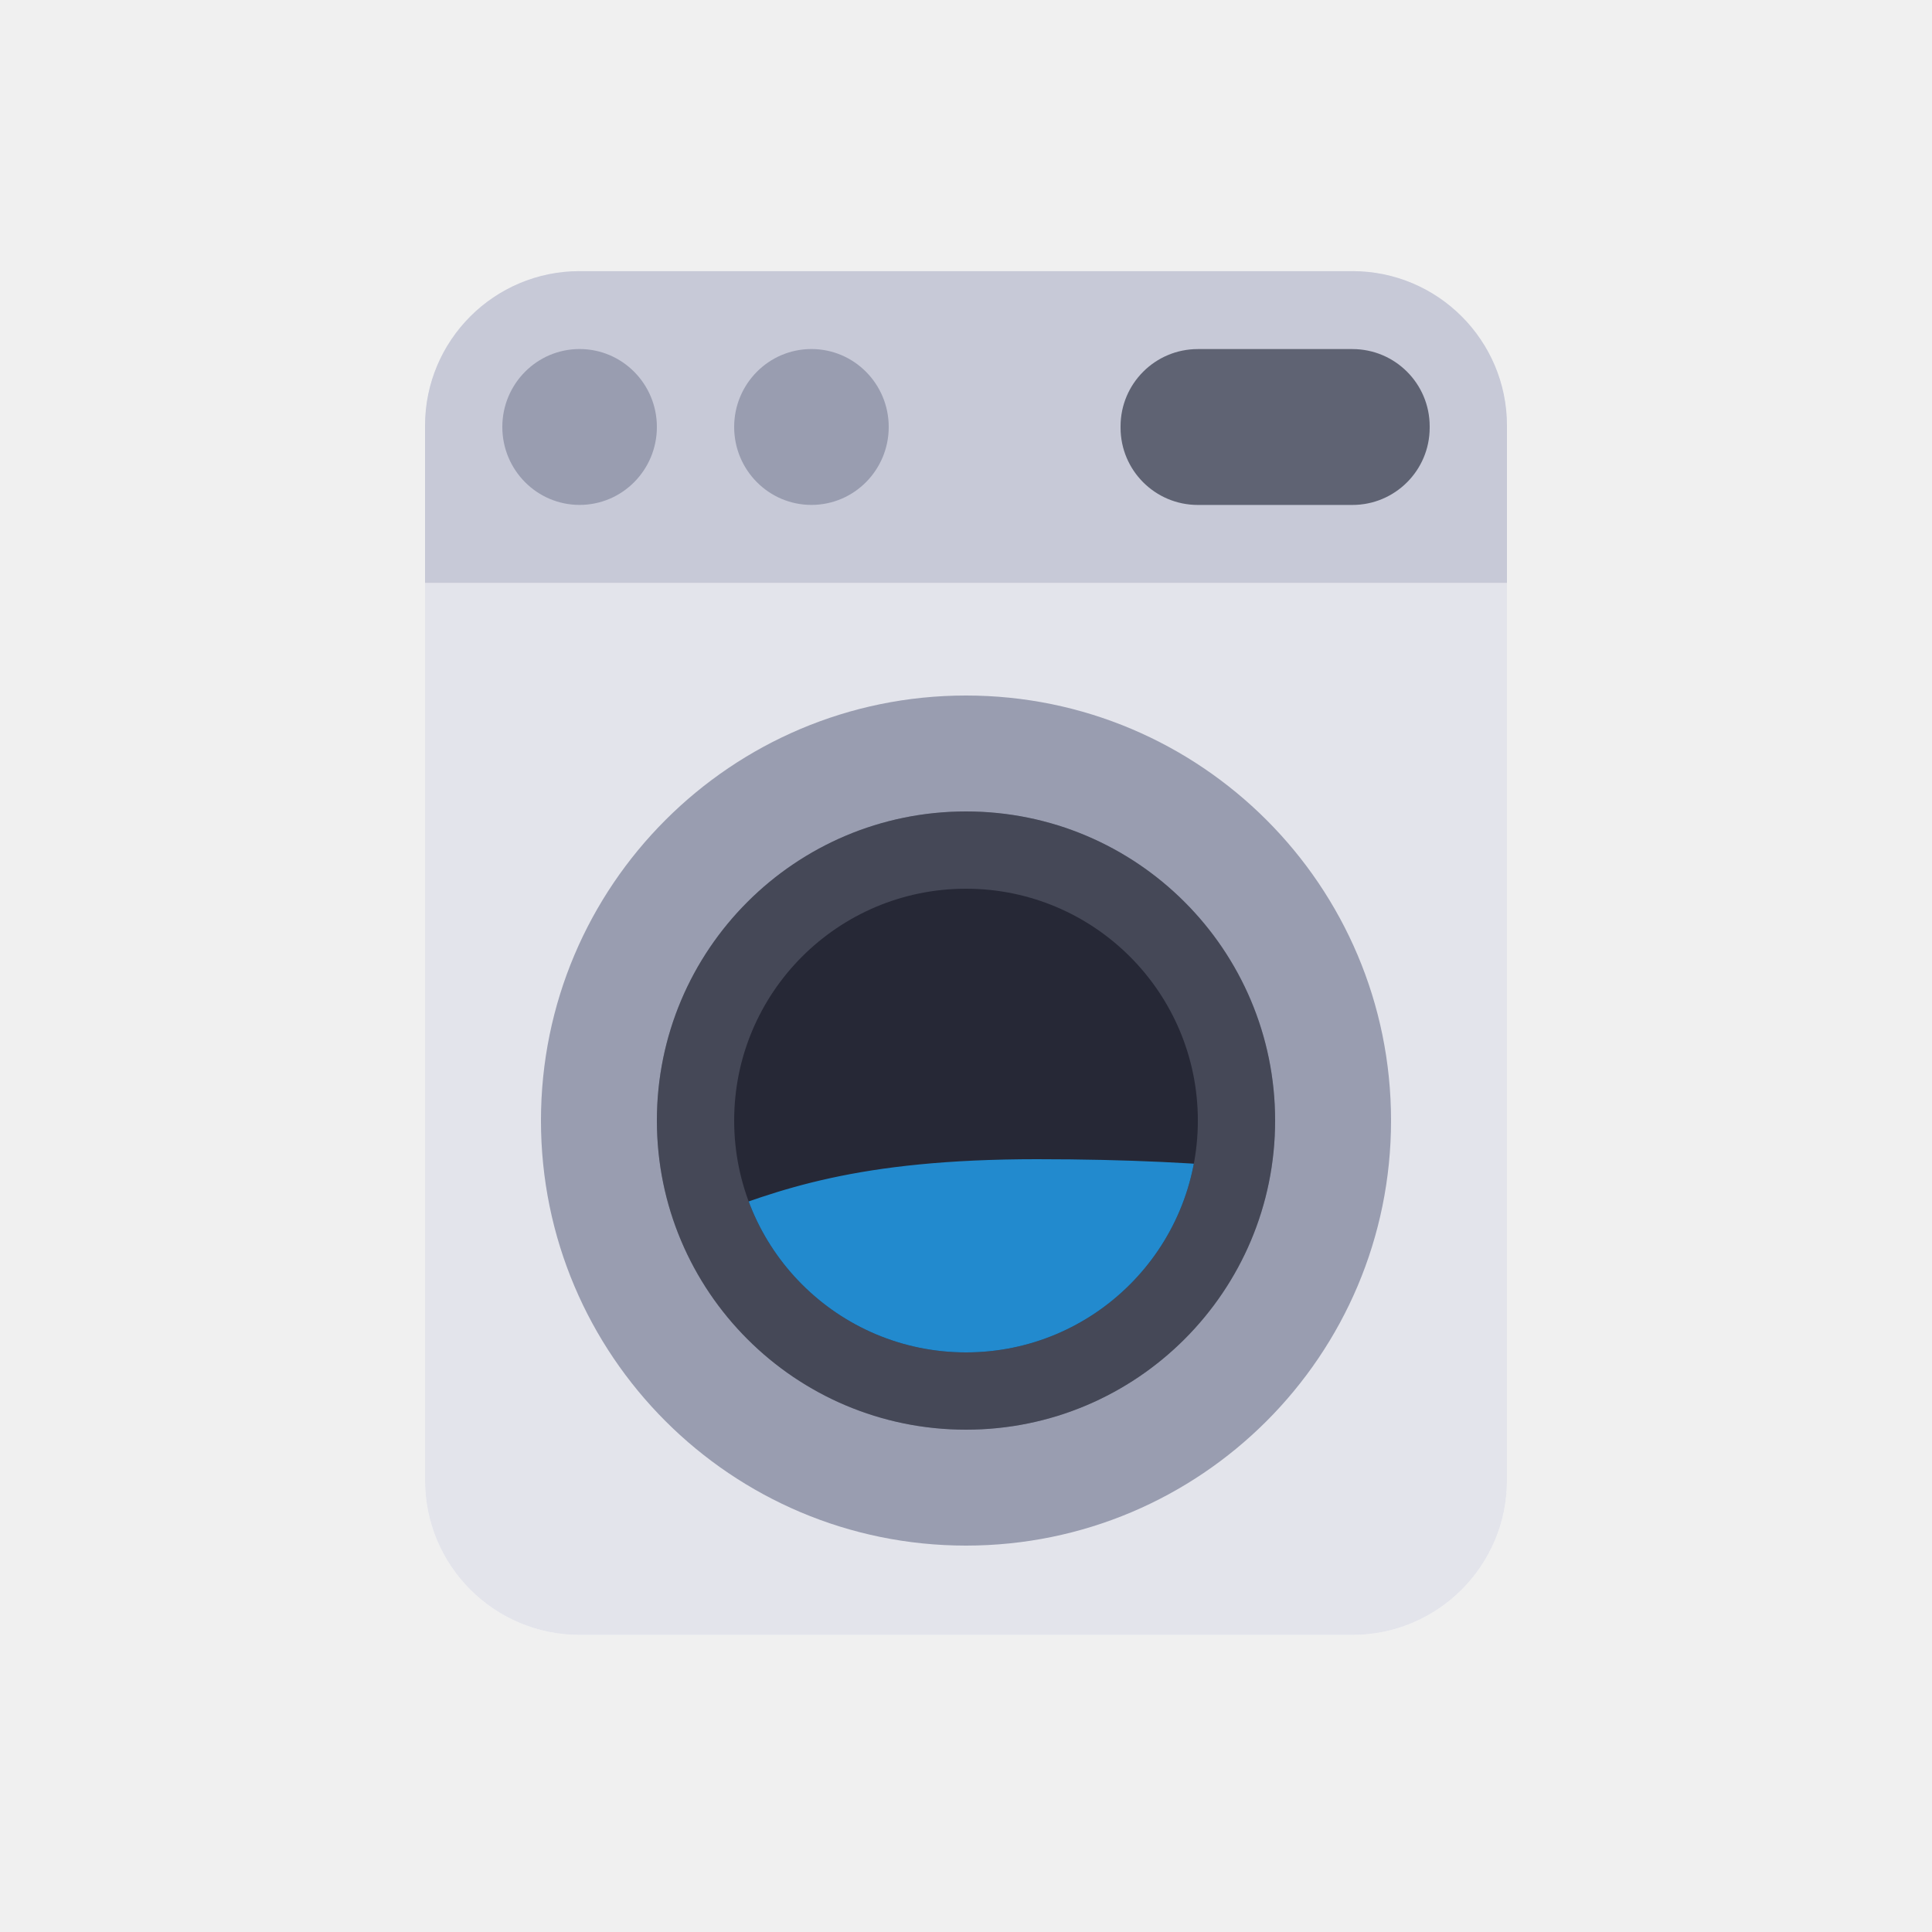
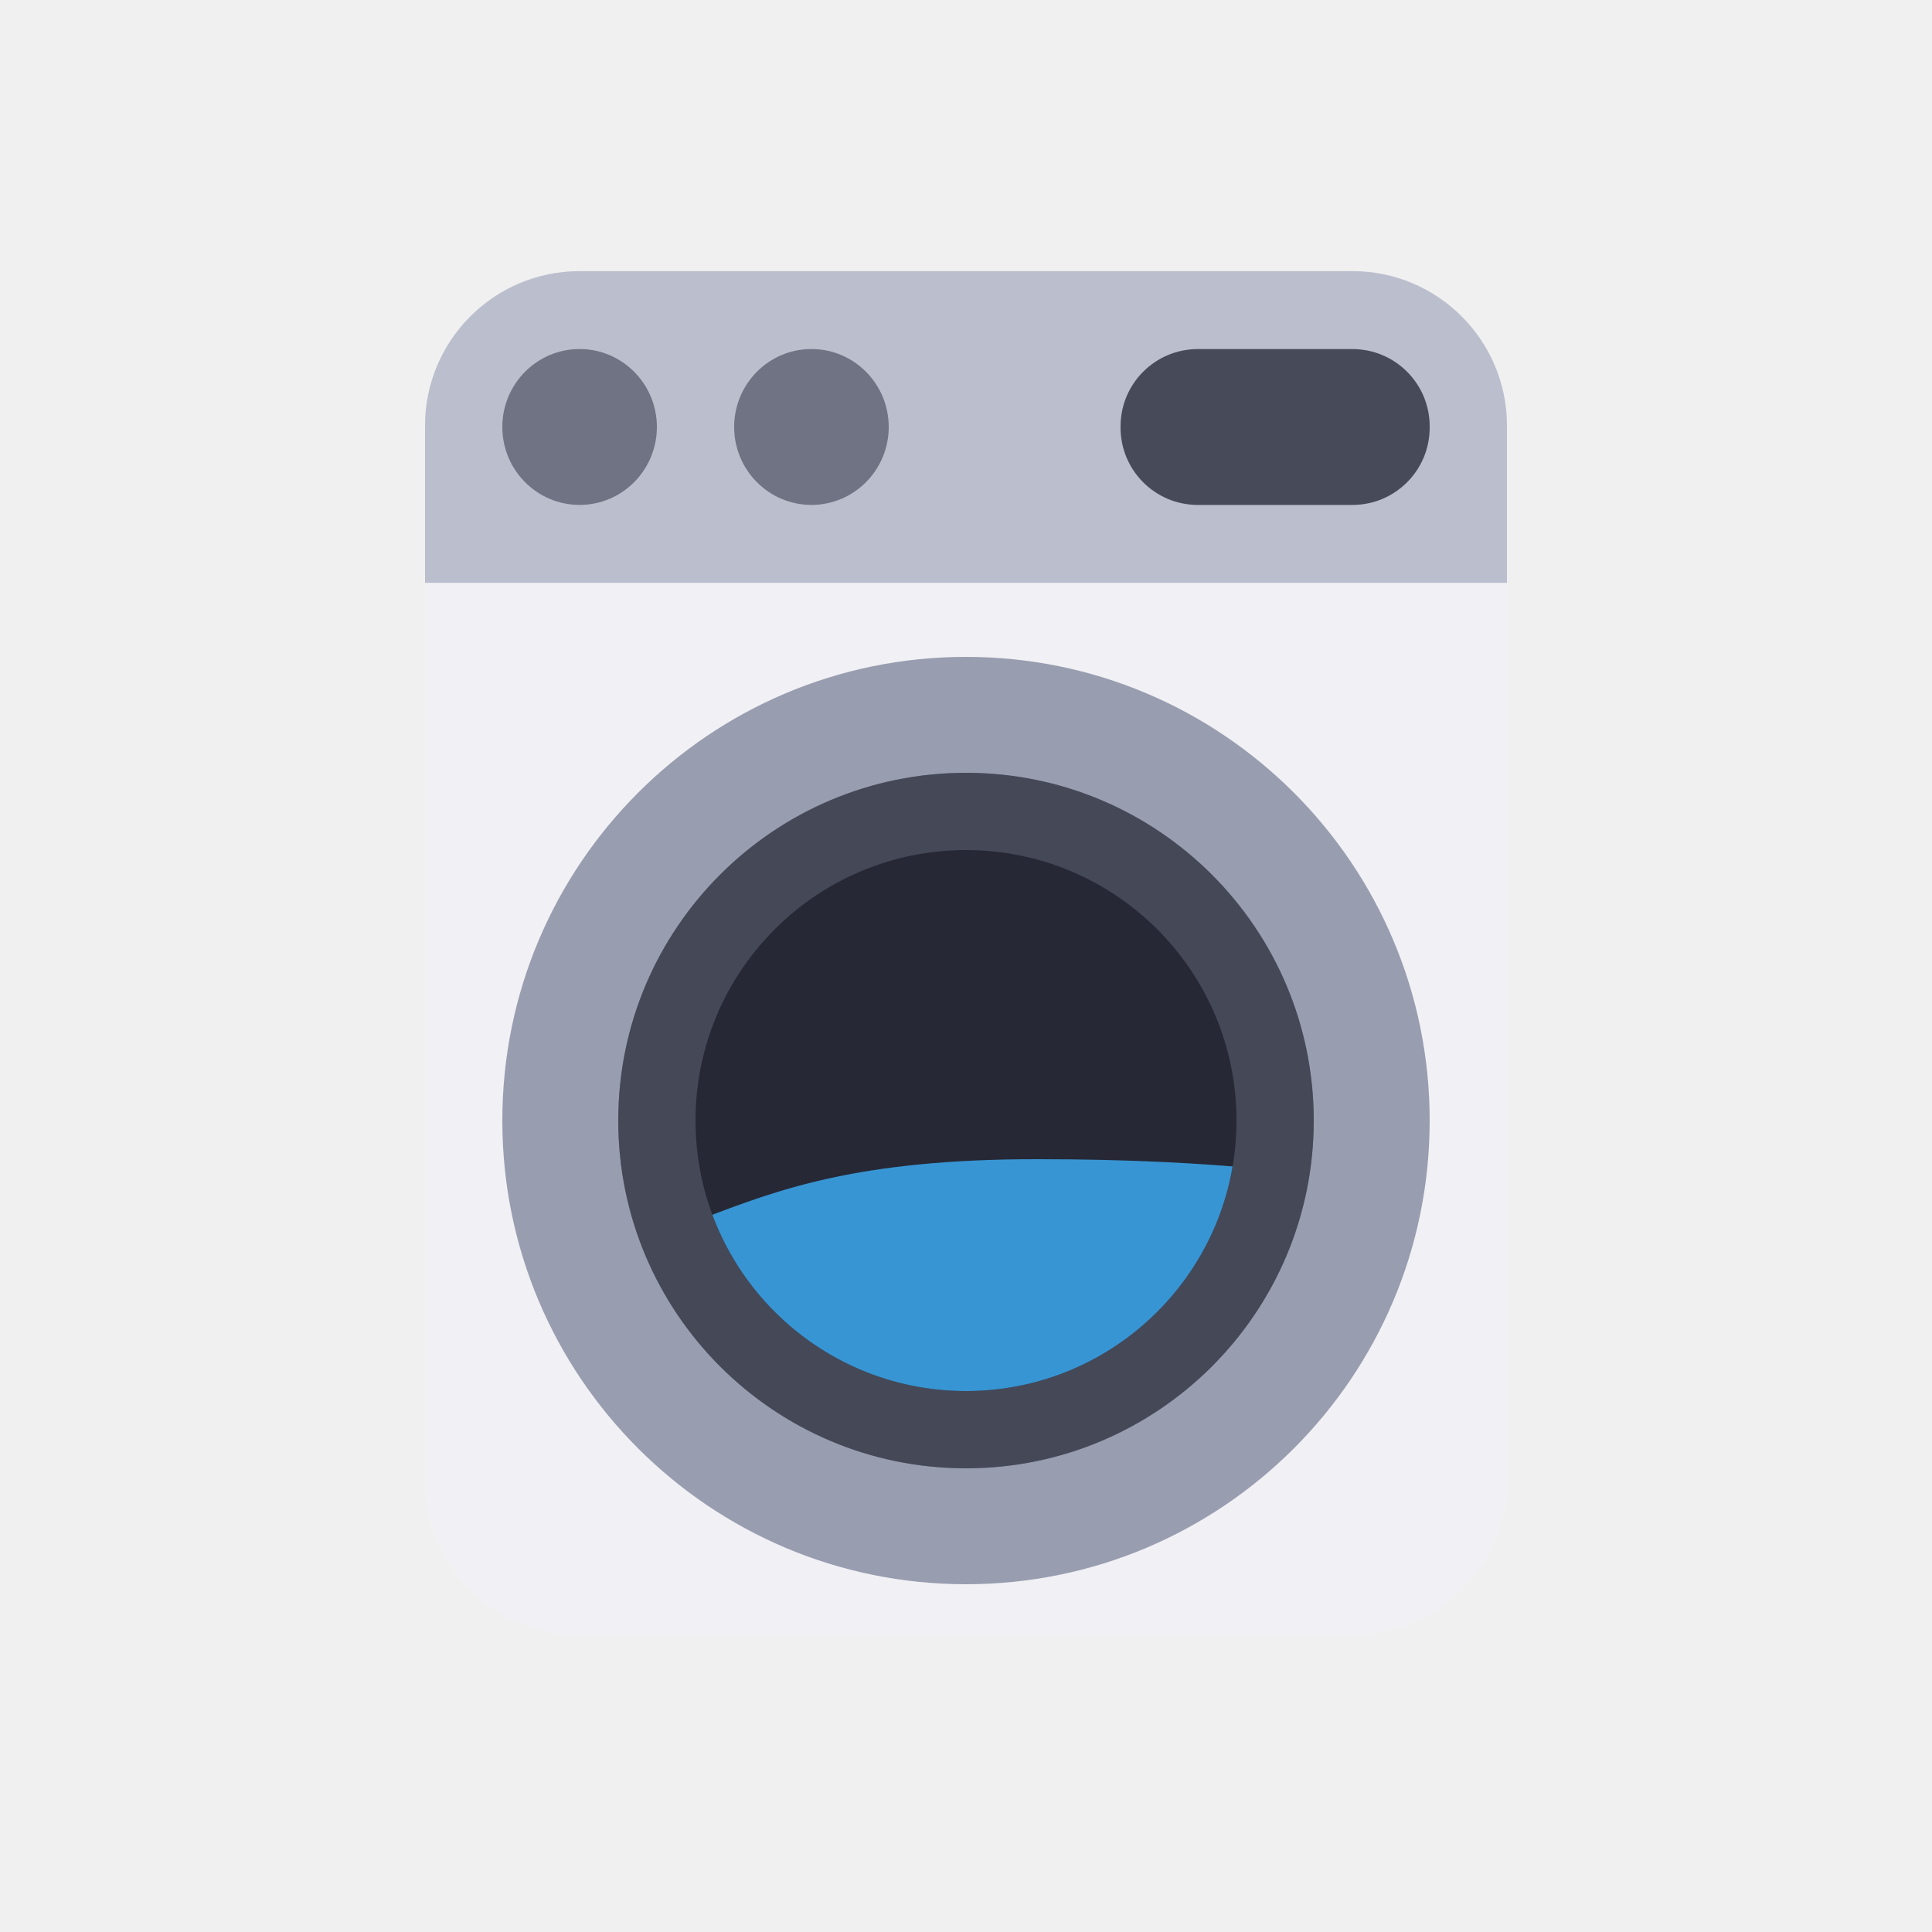
<svg xmlns="http://www.w3.org/2000/svg" width="50" height="50" viewBox="0 0 50 50" fill="none">
  <g id="washing_on">
    <g id="washing_on_2">
      <g id="color_white">
        <path id="Device Frame" fill-rule="evenodd" clip-rule="evenodd" d="M11 11.017C11 8.808 12.791 7.017 15 7.017H35C37.209 7.017 39 8.808 39 11.017V38.311C39 40.52 37.209 42.311 35 42.311H15C12.791 42.311 11 40.52 11 38.311L11 11.017Z" fill="white" />
      </g>
-       <g id="color_gray75" opacity="0.5">
+       <g id="color_gray75" opacity="0.25">
        <path id="Device Frame Copy" fill-rule="evenodd" clip-rule="evenodd" d="M11 11.017C11 8.808 12.791 7.017 15 7.017H35C37.209 7.017 39 8.808 39 11.017V38.311C39 40.52 37.209 42.311 35 42.311H15C12.791 42.311 11 40.52 11 38.311L11 11.017Z" fill="#C7C9D7" />
      </g>
      <g id="color_gray75_2">
        <path id="Top" fill-rule="evenodd" clip-rule="evenodd" d="M39 15.084H11V11.017C11 8.808 12.791 7.017 15 7.017H35C37.209 7.017 39 8.808 39 11.017V15.084Z" fill="#C7C9D7" />
      </g>
-       <g id="Group">
-         <g id="color_gray55">
-           <circle id="Outer Ring" cx="25" cy="29" r="11" fill="#999DB0" />
+       <g id="color_gray55" opacity="0.25">
+         <path id="Top_2" fill-rule="evenodd" clip-rule="evenodd" d="M39 15.084H11V11.017C11 8.808 12.791 7.017 15 7.017H35C37.209 7.017 39 8.808 39 11.017V15.084Z" fill="#999DB0" />
+       </g>
+       <g id="Door">
+         <g id="color_gray55_2">
+           <circle id="Outer Ring" cx="25" cy="29" r="12" fill="#999DB0" />
        </g>
        <g id="color_gray33">
-           <circle id="Inner Ring Copy" cx="25" cy="29" r="8" fill="#5F6373" />
+           <circle id="Inner Ring Copy" cx="25" cy="29" r="9" fill="#5F6373" />
        </g>
        <g id="color_gray25" opacity="0.5">
-           <circle id="Inner Ring" cx="25" cy="29" r="8" fill="#2B2D3C" />
+           <circle id="Inner Ring" cx="25" cy="29" r="9" fill="#2B2D3C" />
        </g>
        <g id="Bulleye">
          <g id="color_gray20">
-             <ellipse id="Ring" cx="25" cy="29" rx="6" ry="6" transform="rotate(-180 25.0001 29)" fill="#262836" />
+             <circle id="Ring" cx="25" cy="29" r="7" transform="rotate(-180 25 29)" fill="#262836" />
          </g>
-           <mask id="mask0" mask-type="alpha" maskUnits="userSpaceOnUse" x="19" y="23" width="12" height="12">
-             <ellipse id="Oval 14 Copy 7" cx="25" cy="29" rx="6" ry="6" transform="rotate(-180 25.0001 29)" fill="#262836" />
+           <mask id="mask0" mask-type="alpha" maskUnits="userSpaceOnUse" x="18" y="22" width="14" height="14">
+             <circle id="Oval 14 Copy 7" cx="25" cy="29" r="7" transform="rotate(-180 25 29)" fill="#262836" />
          </mask>
          <g mask="url(#mask0)">
-             <g id="color_blue">
-               <g id="translate_0_0_0_100_73_0">
-                 <g id="rotate_0_0_25_-5_50_0_75_5_100_0">
+             <g id="translate_0_0_0_100_73_0">
+               <g id="rotate_0_0_25_-5_50_0_75_5_100_0">
+                 <g id="color_blue">
                  <path id="Water" d="M-73 41L-73 32C-73 32 -70.525 33 -62.274 33C-58.247 33 -56.382 32.285 -54.472 31.554C-52.47 30.786 -50.418 30 -45.772 30C-41.007 30 -38.289 30.413 -35.707 30.806C-33.371 31.162 -31.147 31.5 -27.621 31.5C-24.006 31.5 -21.955 30.433 -19.85 29.339C-17.632 28.185 -15.353 27 -11.119 27C-6.286 27 -3.718 28.716 -1.59 30.137C-1.59 30.137 -0.393 31 2.082 32C4.558 33 7.797 33 10.333 33H10.333C14.36 33 16.225 32.285 18.135 31.554C20.137 30.786 22.189 30 26.835 30C31.6 30 34.318 30.413 36.9 30.806C39.236 31.162 41.46 31.5 44.986 31.5C48.602 31.5 50.652 30.433 52.757 29.339C54.975 28.185 57.254 27 61.488 27C66.321 27 68.889 28.716 71.017 30.137C72.522 31.142 73.806 32 75.514 32C79.64 32 73.864 41 73.864 41L-73 41Z" fill="#228ACE" />
+                 </g>
+                 <g id="color_white_2" opacity="0.1">
+                   <path id="Water_2" d="M-73 41L-73 32C-73 32 -70.525 33 -62.274 33C-58.247 33 -56.382 32.285 -54.472 31.554C-52.47 30.786 -50.418 30 -45.772 30C-41.007 30 -38.289 30.413 -35.707 30.806C-33.371 31.162 -31.147 31.5 -27.621 31.5C-24.006 31.5 -21.955 30.433 -19.85 29.339C-17.632 28.185 -15.353 27 -11.119 27C-6.286 27 -3.718 28.716 -1.59 30.137C-1.59 30.137 -0.393 31 2.082 32C4.558 33 7.797 33 10.333 33H10.333C14.36 33 16.225 32.285 18.135 31.554C20.137 30.786 22.189 30 26.835 30C31.6 30 34.318 30.413 36.9 30.806C39.236 31.162 41.46 31.5 44.986 31.5C48.602 31.5 50.652 30.433 52.757 29.339C54.975 28.185 57.254 27 61.488 27C66.321 27 68.889 28.716 71.017 30.137C72.522 31.142 73.806 32 75.514 32C79.64 32 73.864 41 73.864 41L-73 41Z" fill="white" />
                </g>
              </g>
            </g>
          </g>
        </g>
      </g>
-       <g id="color_gray55_2">
-         <ellipse id="Knob1" cx="15" cy="11.05" rx="2" ry="2.017" fill="#999DB0" />
-         <ellipse id="Knob2" cx="21" cy="11.05" rx="2" ry="2.017" fill="#999DB0" />
+       <g id="color_gray40">
+         <ellipse id="Knob1" cx="15" cy="11.05" rx="2" ry="2.017" fill="#6F7383" />
+         <ellipse id="Knob2" cx="21" cy="11.05" rx="2" ry="2.017" fill="#6F7383" />
      </g>
-       <g id="color_gray33_2">
-         <rect id="Display" x="29" y="9.034" width="8" height="4.034" rx="2" fill="#5F6373" />
+       <g id="color_gray25_2" opacity="0.8">
+         <rect id="Display" x="29" y="9.034" width="8" height="4.034" rx="2" fill="#2B2D3C" />
      </g>
    </g>
  </g>
</svg>
